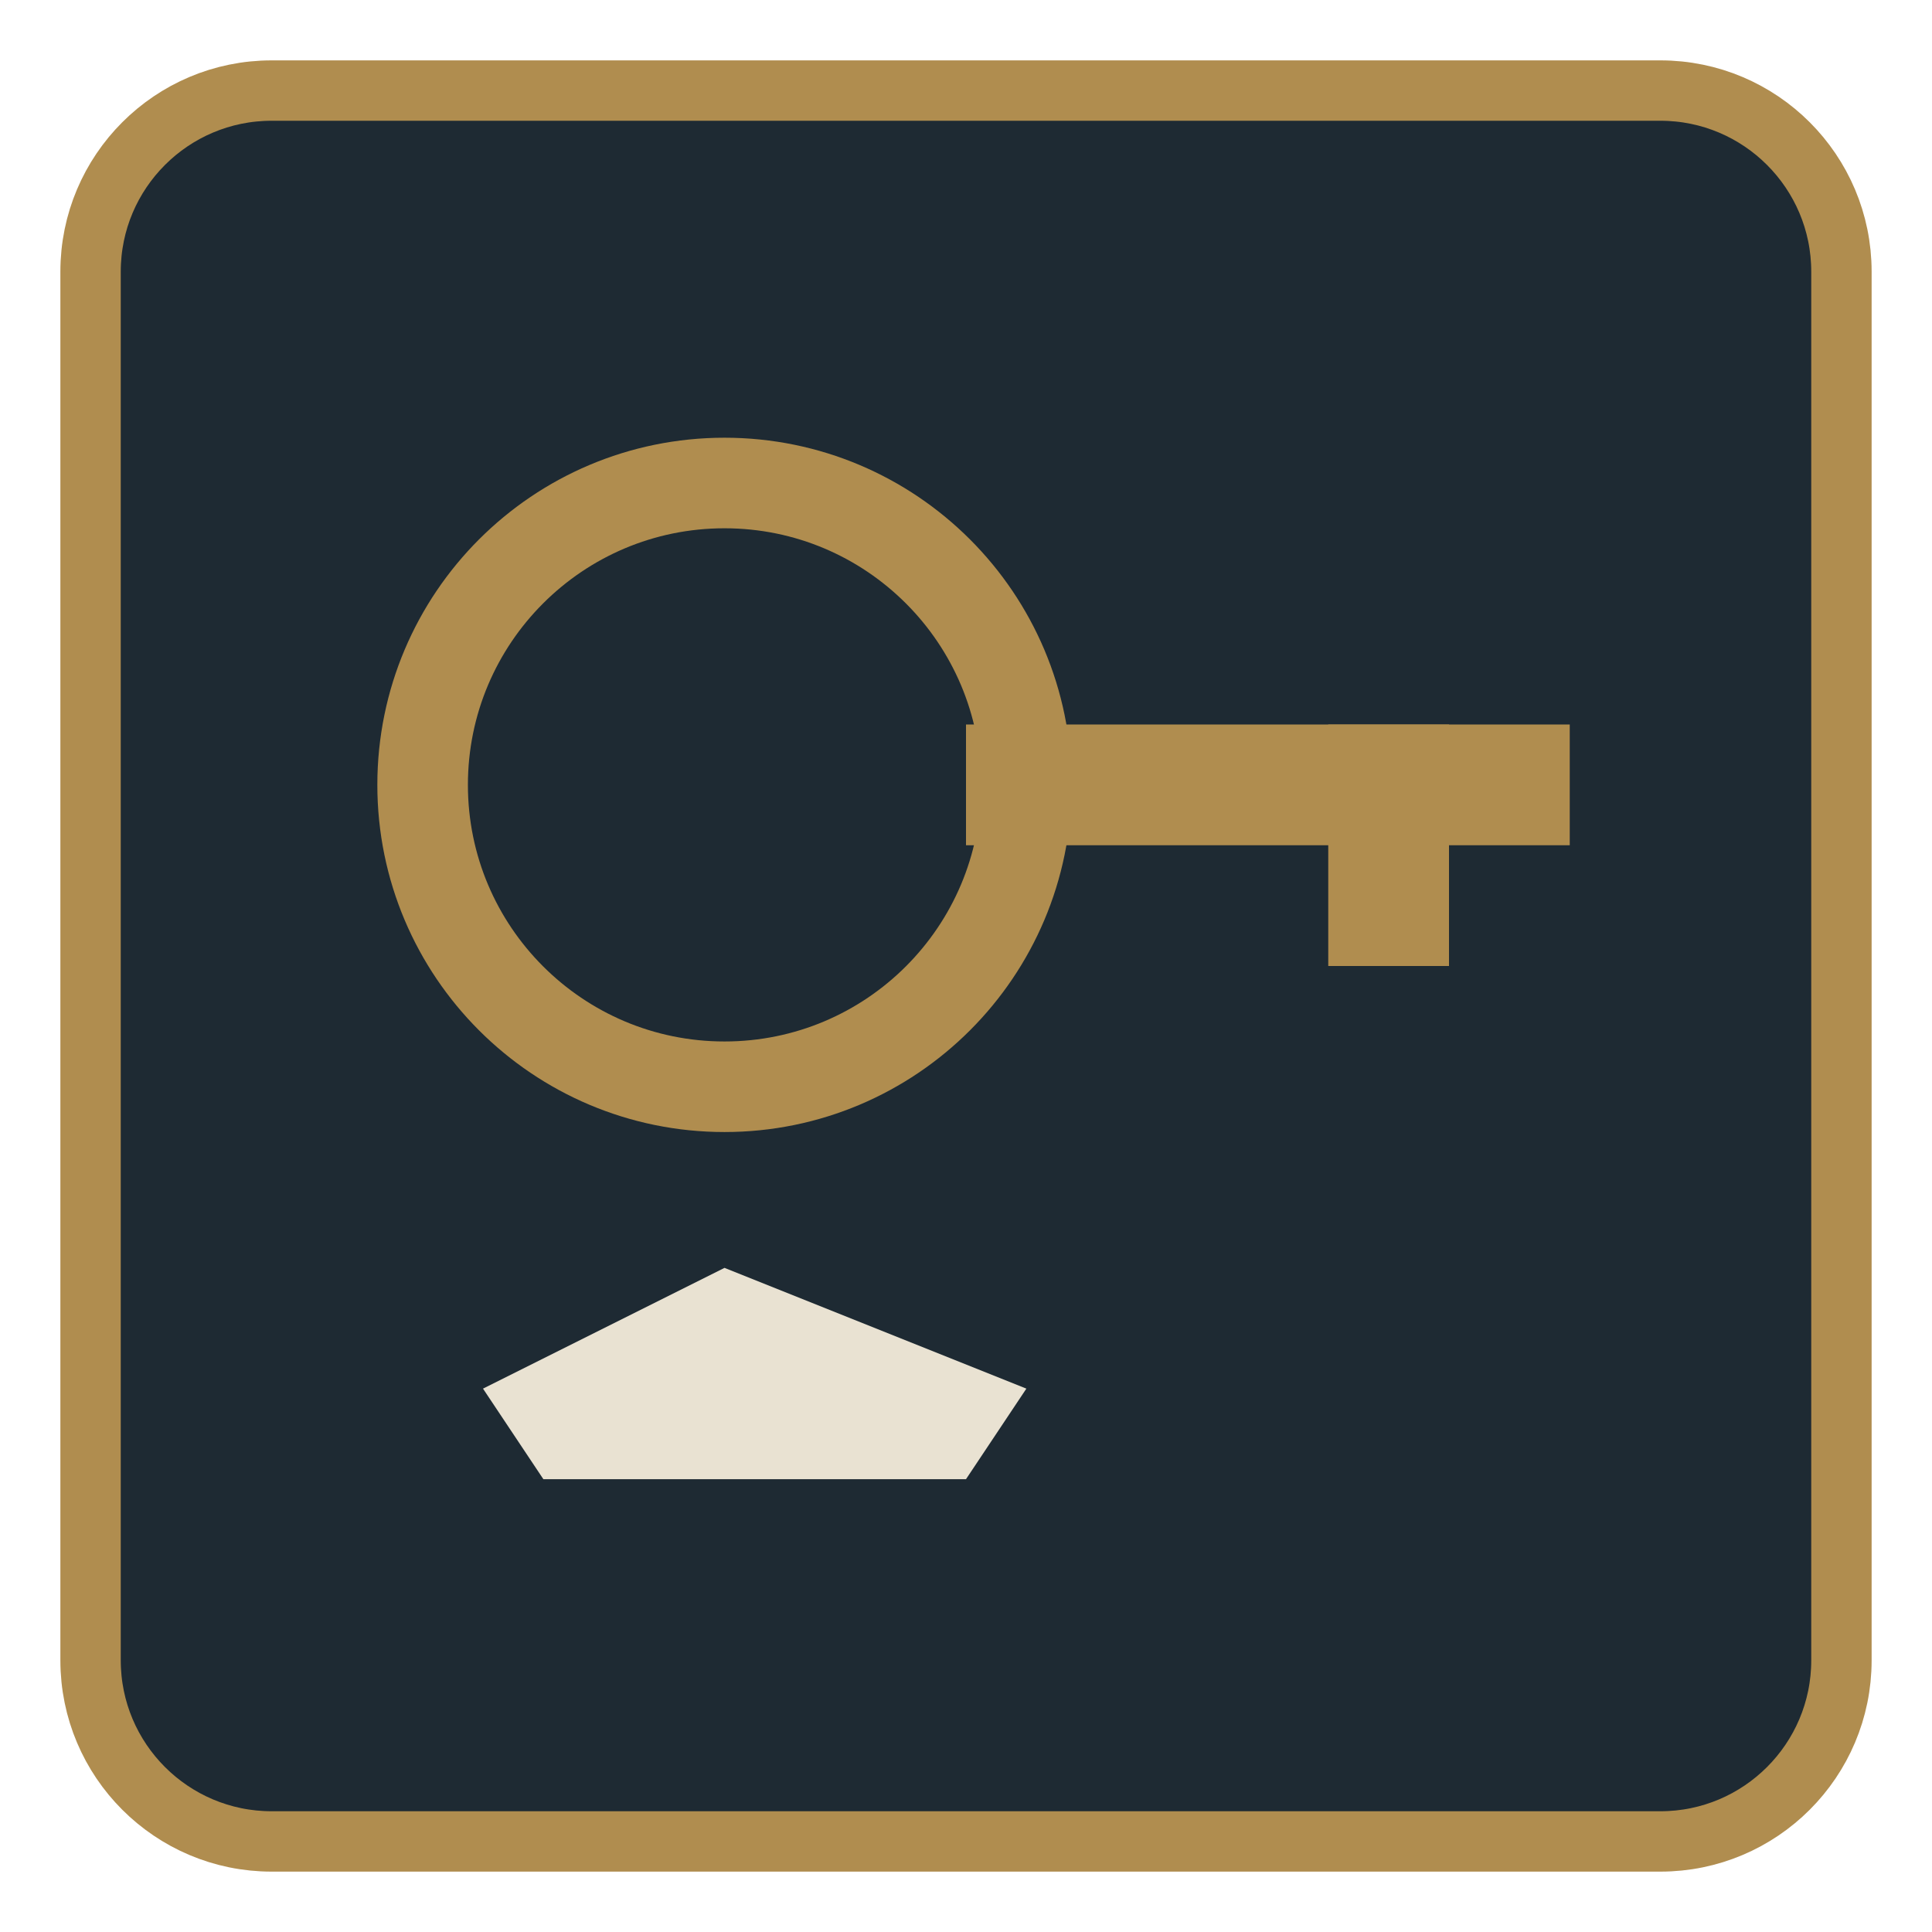
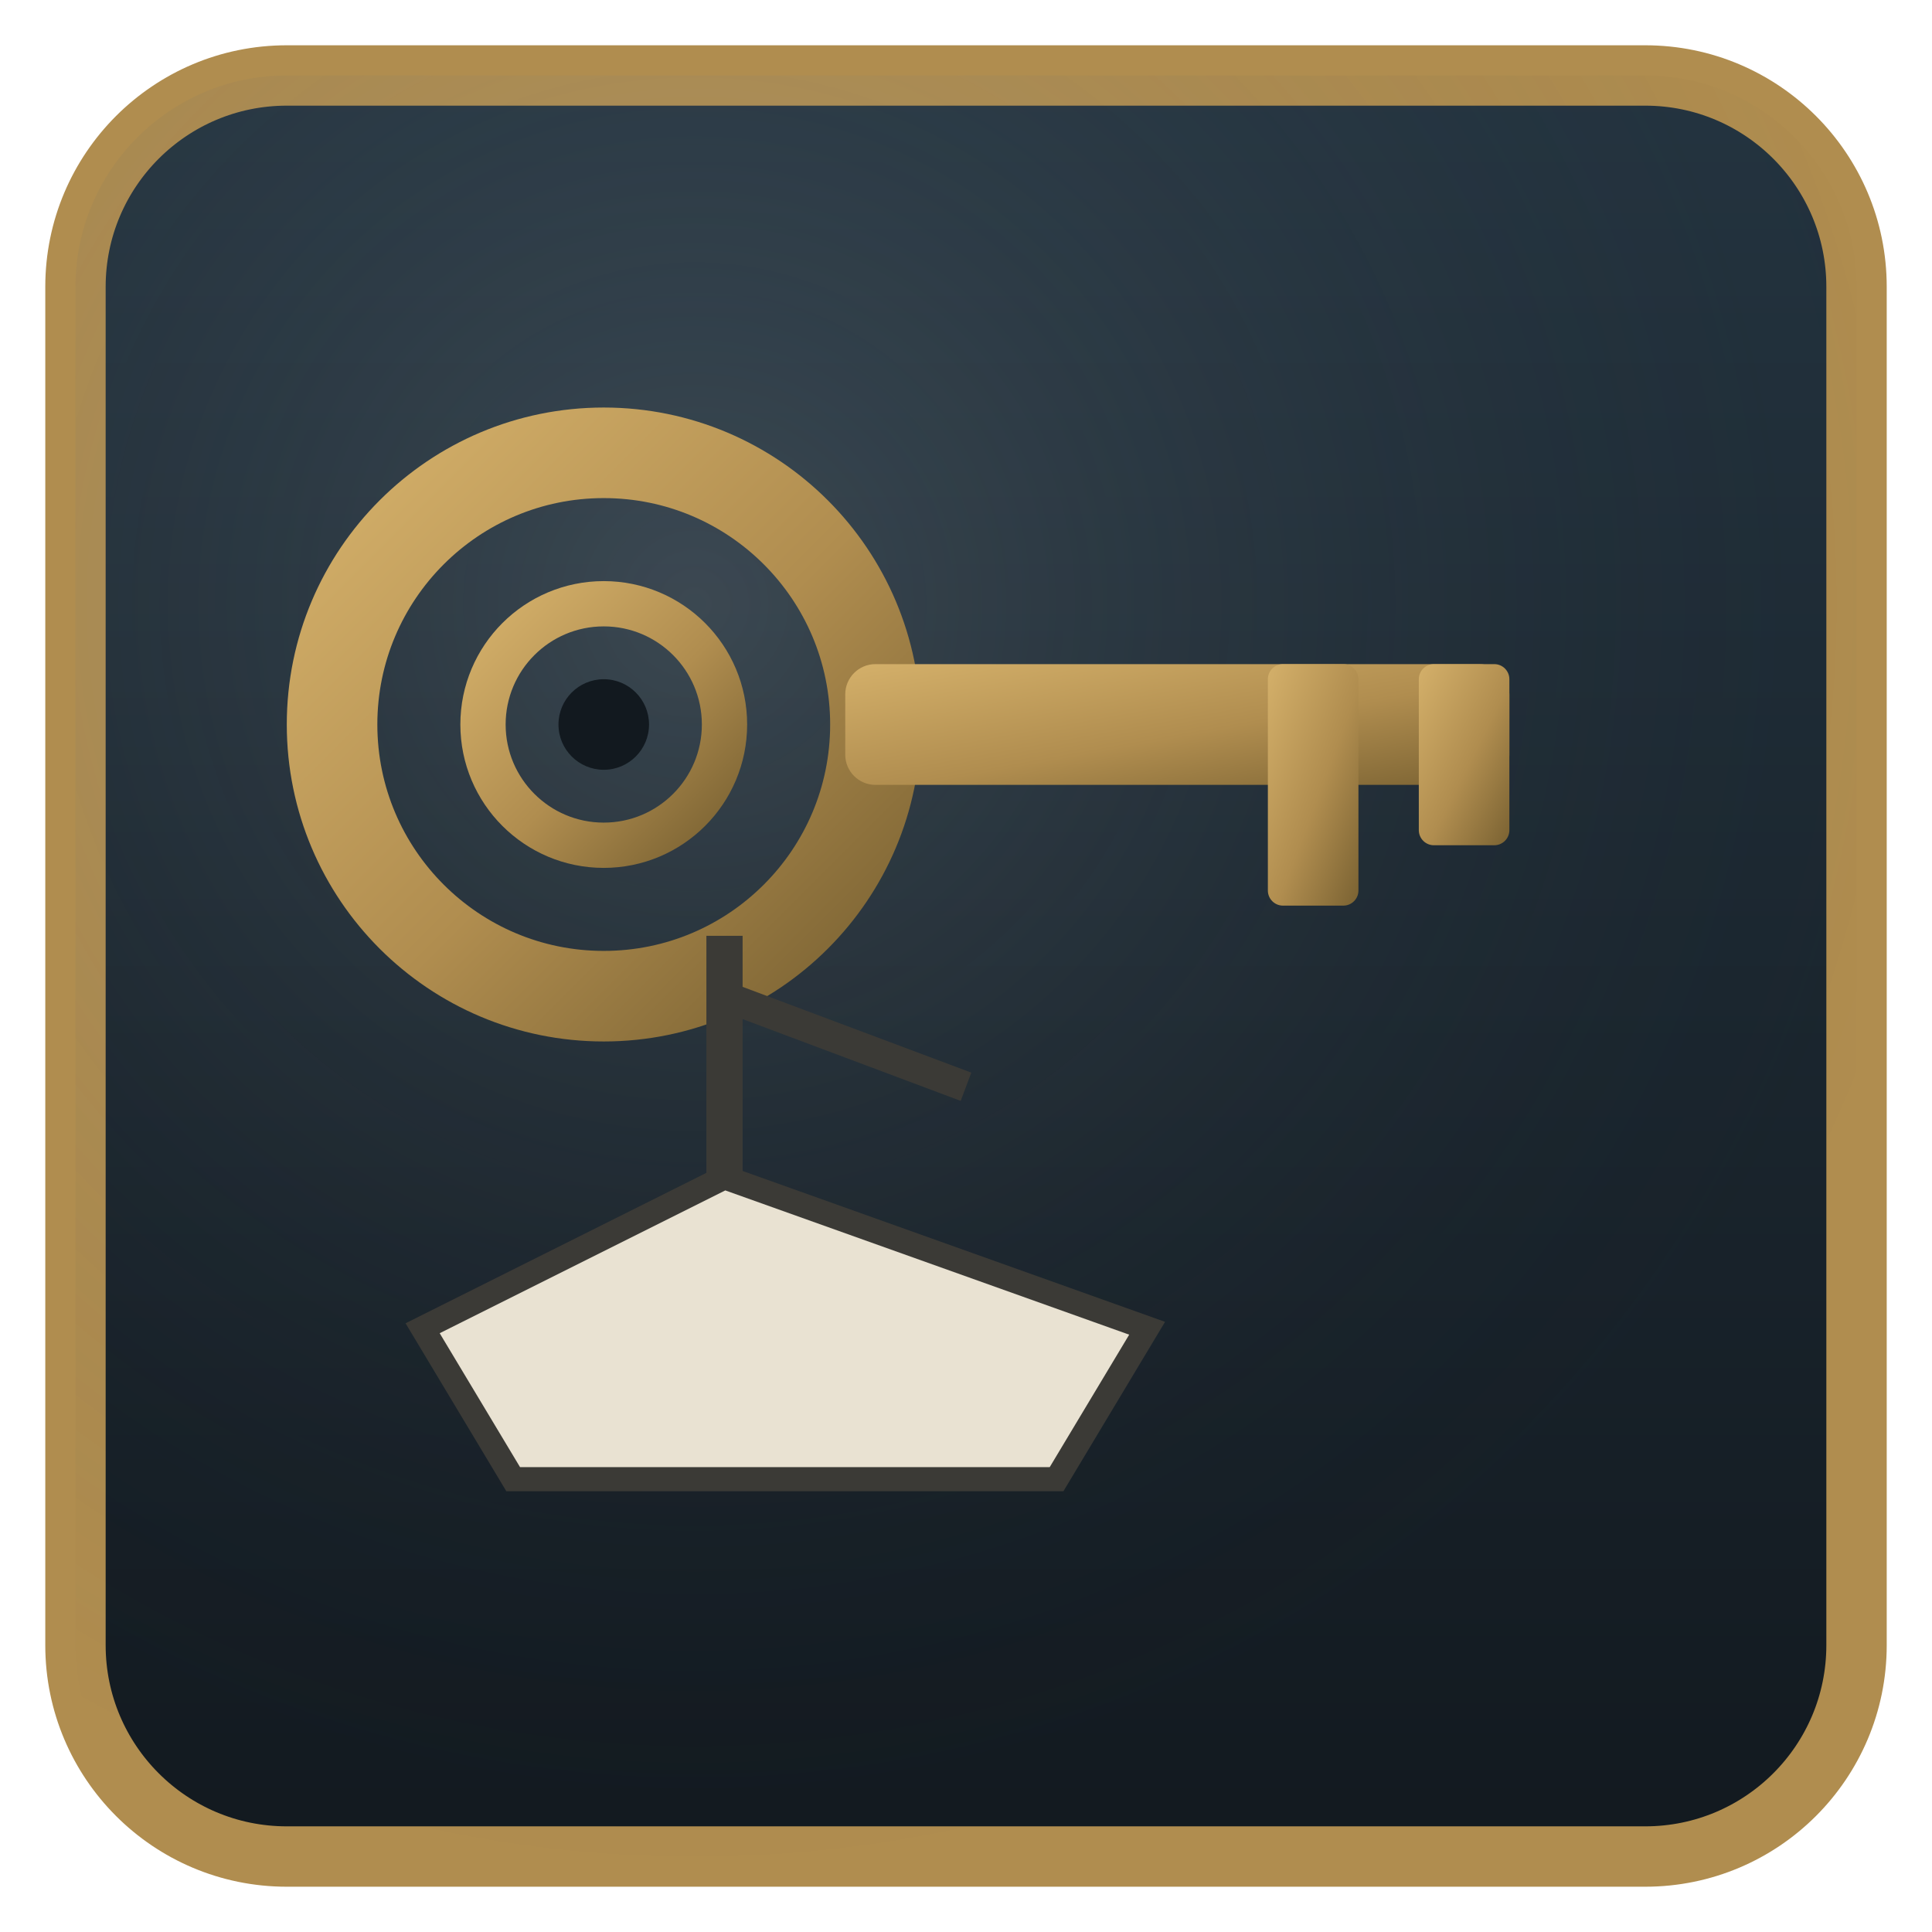
<svg xmlns="http://www.w3.org/2000/svg" viewBox="0 0 64 64">
-   <rect x="3" y="3" width="58" height="58" rx="6" fill="#1E2A33" stroke="#B08D4F" stroke-width="2" />
-   <circle cx="24" cy="26" r="10" fill="none" stroke="#B08D4F" stroke-width="3" />
-   <rect x="32" y="24" width="20" height="4" fill="#B08D4F" />
-   <rect x="44" y="24" width="4" height="8" fill="#B08D4F" />
-   <path d="M16 46 l8 -4 10 4 -2 3 H18 z" fill="#E9E2D2" />
+   <defs>
+     <linearGradient id="bg" x1="0" y1="0" x2="0" y2="1">
+       <stop offset="0%" stop-color="#243440" />
+       <stop offset="100%" stop-color="#12191F" />
+     </linearGradient>
+     <linearGradient id="brass" x1="0" y1="0" x2="1" y2="1">
+       <stop offset="0%" stop-color="#D4B06A" />
+       <stop offset="55%" stop-color="#B08D4F" />
+       <stop offset="100%" stop-color="#7A6232" />
+     </linearGradient>
+     <radialGradient id="glow" cx="35%" cy="30%" r="70%">
+       <stop offset="0%" stop-color="#BFCAD0" stop-opacity="0.18" />
+       <stop offset="100%" stop-color="#12191F" stop-opacity="0" />
+     </radialGradient>
+   </defs>
+   <rect x="2.5" y="2.5" width="59" height="59" rx="7" fill="url(#bg)" stroke="#B08D4F" stroke-width="2" />
+   <rect x="2.5" y="2.5" width="59" height="59" rx="7" fill="url(#glow)" />
+   <circle cx="20" cy="24" r="9" fill="none" stroke="url(#brass)" stroke-width="3" />
+   <circle cx="20" cy="24" r="4" fill="none" stroke="url(#brass)" stroke-width="1.5" />
+   <rect x="28" y="22" width="22" height="4" rx="1" fill="url(#brass)" />
+   <rect x="42" y="22" width="3" height="8" rx="0.5" fill="url(#brass)" />
+   <rect x="47" y="22" width="3" height="6" rx="0.5" fill="url(#brass)" />
+   <circle cx="20" cy="24" r="1.5" fill="#12191F" />
+   <path d="M14 44 l10 -5 14 5 -3 5 H17 z" fill="#E9E2D2" stroke="#3B3A36" stroke-width="0.8" />
+   <path d="M24 39 v-8" stroke="#3B3A36" stroke-width="1.2" />
+   <path d="M24 33 l8 3" stroke="#3B3A36" stroke-width="1" />
</svg>
